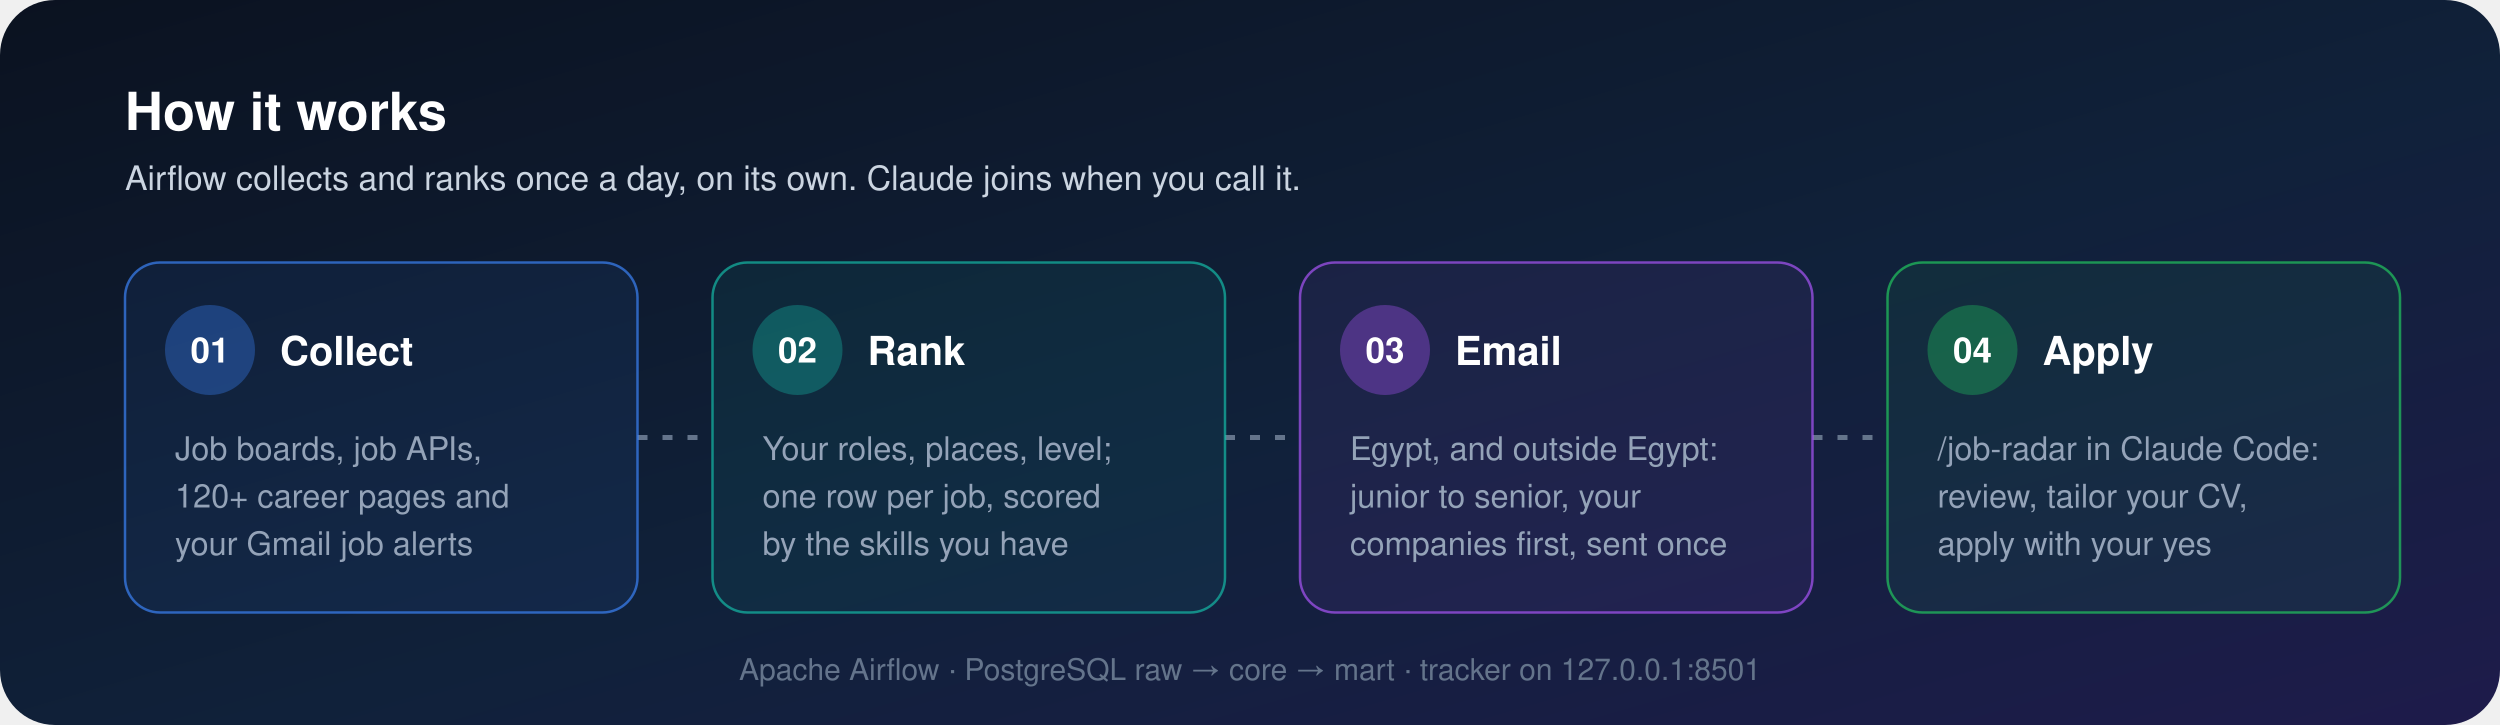
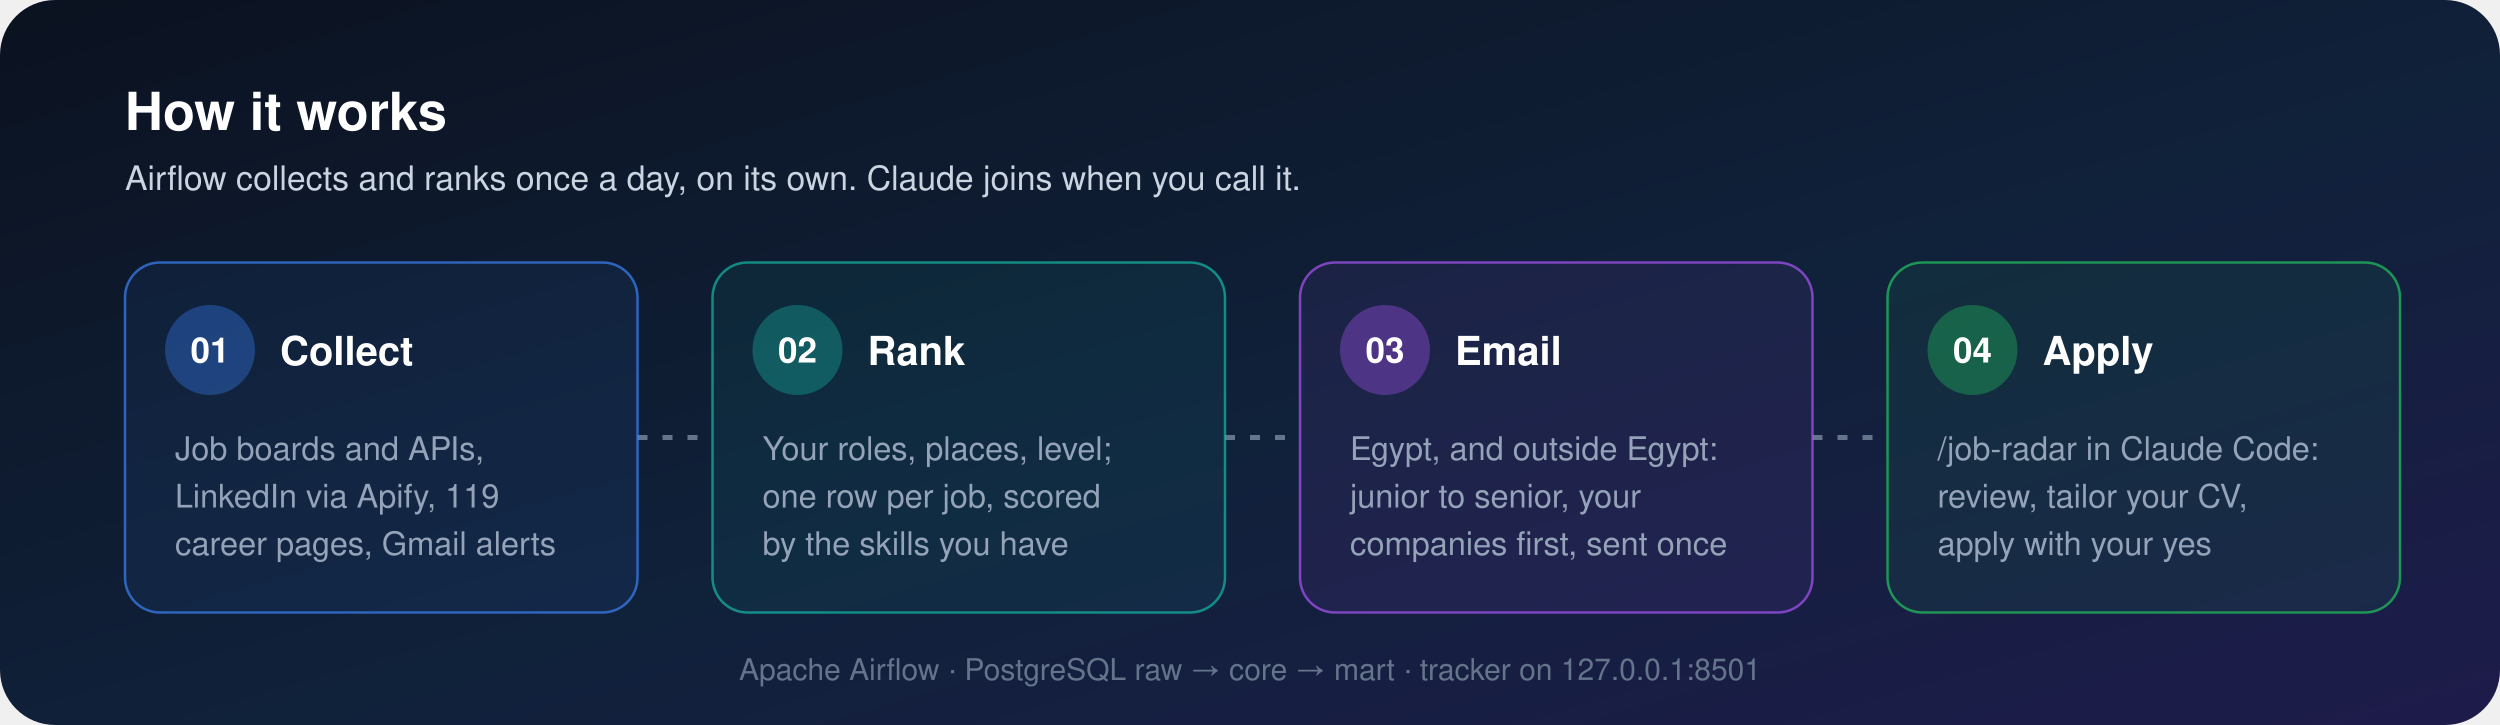
- <svg xmlns="http://www.w3.org/2000/svg" viewBox="0 0 1000 290" width="1000" height="290" role="img" aria-label="How it works: 01 Collect, job boards, job APIs, 120+ career pages in Egypt and your Gmail alerts; 02 Rank, your roles, places and level, one row per job, your skills matched; 03 Email, two digests (Egypt, outside Egypt), junior to senior, each job sent once; 04 Apply, /job-radar in Claude Code reviews, tailors and applies with your yes per job.">
+ <svg xmlns="http://www.w3.org/2000/svg" viewBox="0 0 1000 290" width="1000" height="290" role="img" aria-label="How it works: 01 Collect, job boards and APIs, LinkedIn search via Apify, 119 career pages in Egypt and your Gmail alerts; 02 Rank, your roles, places and level, one row per job, your skills matched; 03 Email, two digests (Egypt, outside Egypt), junior to senior, each job sent once; 04 Apply, /job-radar in Claude Code reviews, tailors and applies with your yes per job.">
  <defs>
    <linearGradient id="bg" x1="0" y1="0" x2="1" y2="1">
      <stop offset="0" stop-color="#0B1220" />
      <stop offset="0.55" stop-color="#10213A" />
      <stop offset="1" stop-color="#1E1B4B" />
    </linearGradient>
  </defs>
  <style>
    text { font-family: "Segoe UI", -apple-system, Helvetica, Arial, sans-serif; }
    .title { font-size: 21px; font-weight: 700; fill: #FFFFFF; }
    .sub { font-size: 13.5px; fill: #CBD5E1; }
    .num { font-size: 14px; font-weight: 700; fill: #FFFFFF; }
    .step { font-size: 16px; font-weight: 700; fill: #FFFFFF; }
    .desc { font-size: 13px; fill: #94A3B8; }
    .cap { font-size: 12px; fill: #64748B; }
    .link { fill: none; stroke: #64748B; stroke-width: 2; stroke-dasharray: 4 6; animation: flow 1.6s linear infinite; }
    @keyframes flow { to { stroke-dashoffset: -20; } }
  </style>
  <rect width="1000" height="290" rx="22" fill="url(#bg)" />
  <text x="50" y="52" class="title">How it works</text>
  <text x="50" y="76" class="sub">Airflow collects and ranks once a day, on its own. Claude joins when you call it.</text>
  <path class="link" d="M255 175h30" />
  <path class="link" d="M490 175h30" />
  <path class="link" d="M725 175h30" />
  <rect x="50" y="105" width="205" height="140" rx="14" fill="#3B82F6" fill-opacity="0.08" stroke="#3B82F6" stroke-opacity="0.7" />
  <circle cx="84" cy="140" r="18" fill="#3B82F6" fill-opacity="0.35" />
  <text x="84" y="145" class="num" text-anchor="middle">01</text>
  <text x="112" y="146" class="step">Collect</text>
-   <text x="70" y="184" class="desc">Job boards, job APIs,</text>
-   <text x="70" y="203" class="desc">120+ career pages and</text>
-   <text x="70" y="222" class="desc">your Gmail job alerts</text>
+   <text x="70" y="184" class="desc">Job boards and APIs,</text>
+   <text x="70" y="203" class="desc">LinkedIn via Apify, 119</text>
+   <text x="70" y="222" class="desc">career pages, Gmail alerts</text>
  <rect x="285" y="105" width="205" height="140" rx="14" fill="#14B8A6" fill-opacity="0.08" stroke="#14B8A6" stroke-opacity="0.7" />
  <circle cx="319" cy="140" r="18" fill="#14B8A6" fill-opacity="0.35" />
  <text x="319" y="145" class="num" text-anchor="middle">02</text>
  <text x="347" y="146" class="step">Rank</text>
  <text x="305" y="184" class="desc">Your roles, places, level;</text>
  <text x="305" y="203" class="desc">one row per job, scored</text>
  <text x="305" y="222" class="desc">by the skills you have</text>
  <rect x="520" y="105" width="205" height="140" rx="14" fill="#A855F7" fill-opacity="0.08" stroke="#A855F7" stroke-opacity="0.7" />
  <circle cx="554" cy="140" r="18" fill="#A855F7" fill-opacity="0.35" />
  <text x="554" y="145" class="num" text-anchor="middle">03</text>
  <text x="582" y="146" class="step">Email</text>
  <text x="540" y="184" class="desc">Egypt, and outside Egypt:</text>
  <text x="540" y="203" class="desc">junior to senior, your</text>
  <text x="540" y="222" class="desc">companies first, sent once</text>
  <rect x="755" y="105" width="205" height="140" rx="14" fill="#22C55E" fill-opacity="0.08" stroke="#22C55E" stroke-opacity="0.7" />
  <circle cx="789" cy="140" r="18" fill="#22C55E" fill-opacity="0.35" />
  <text x="789" y="145" class="num" text-anchor="middle">04</text>
  <text x="817" y="146" class="step">Apply</text>
  <text x="775" y="184" class="desc">/job-radar in Claude Code:</text>
  <text x="775" y="203" class="desc">review, tailor your CV,</text>
  <text x="775" y="222" class="desc">apply with your yes</text>
  <text x="500" y="272" class="cap" text-anchor="middle">Apache Airflow · PostgreSQL raw → core → mart · tracker on 127.0.0.1:8501</text>
</svg>
